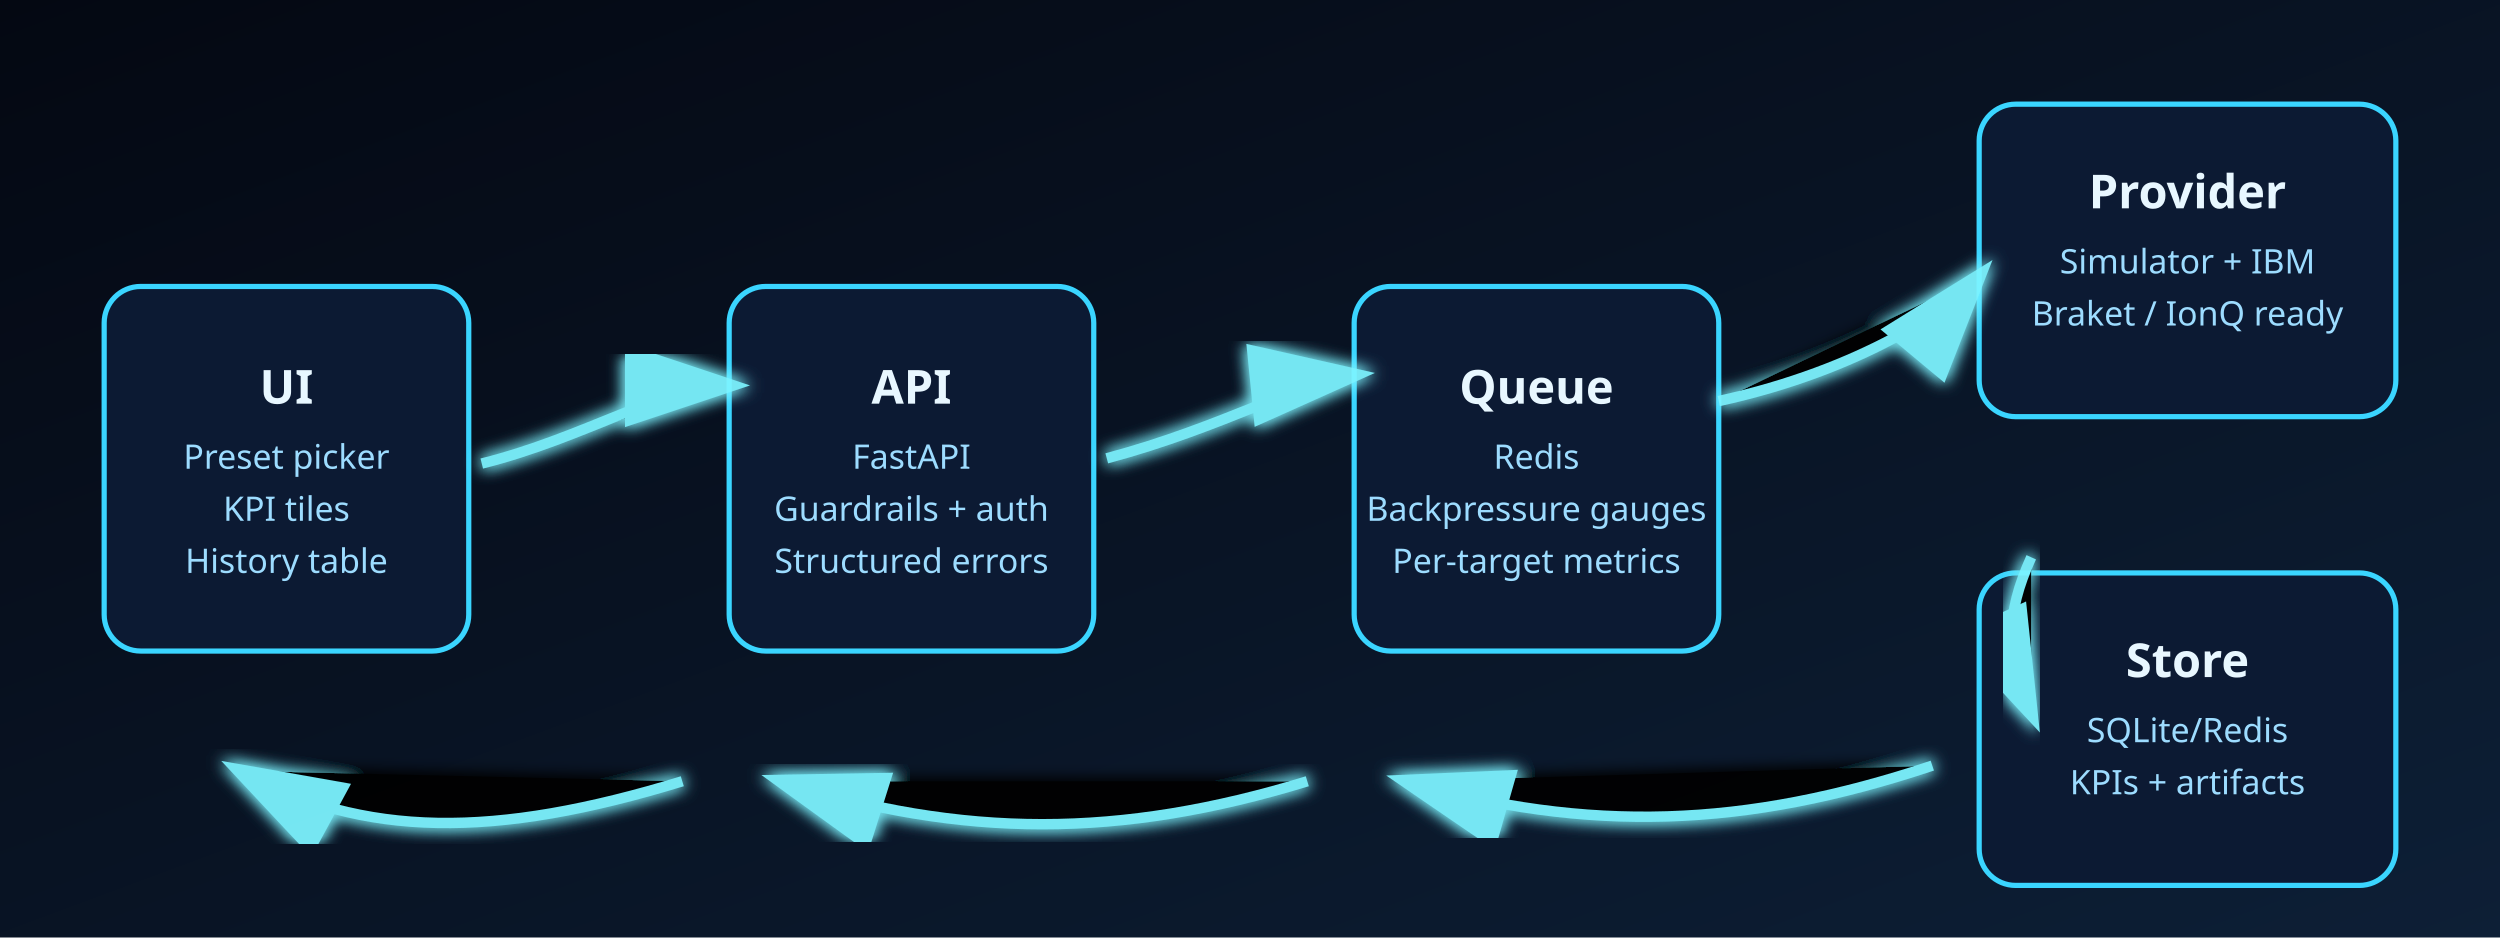
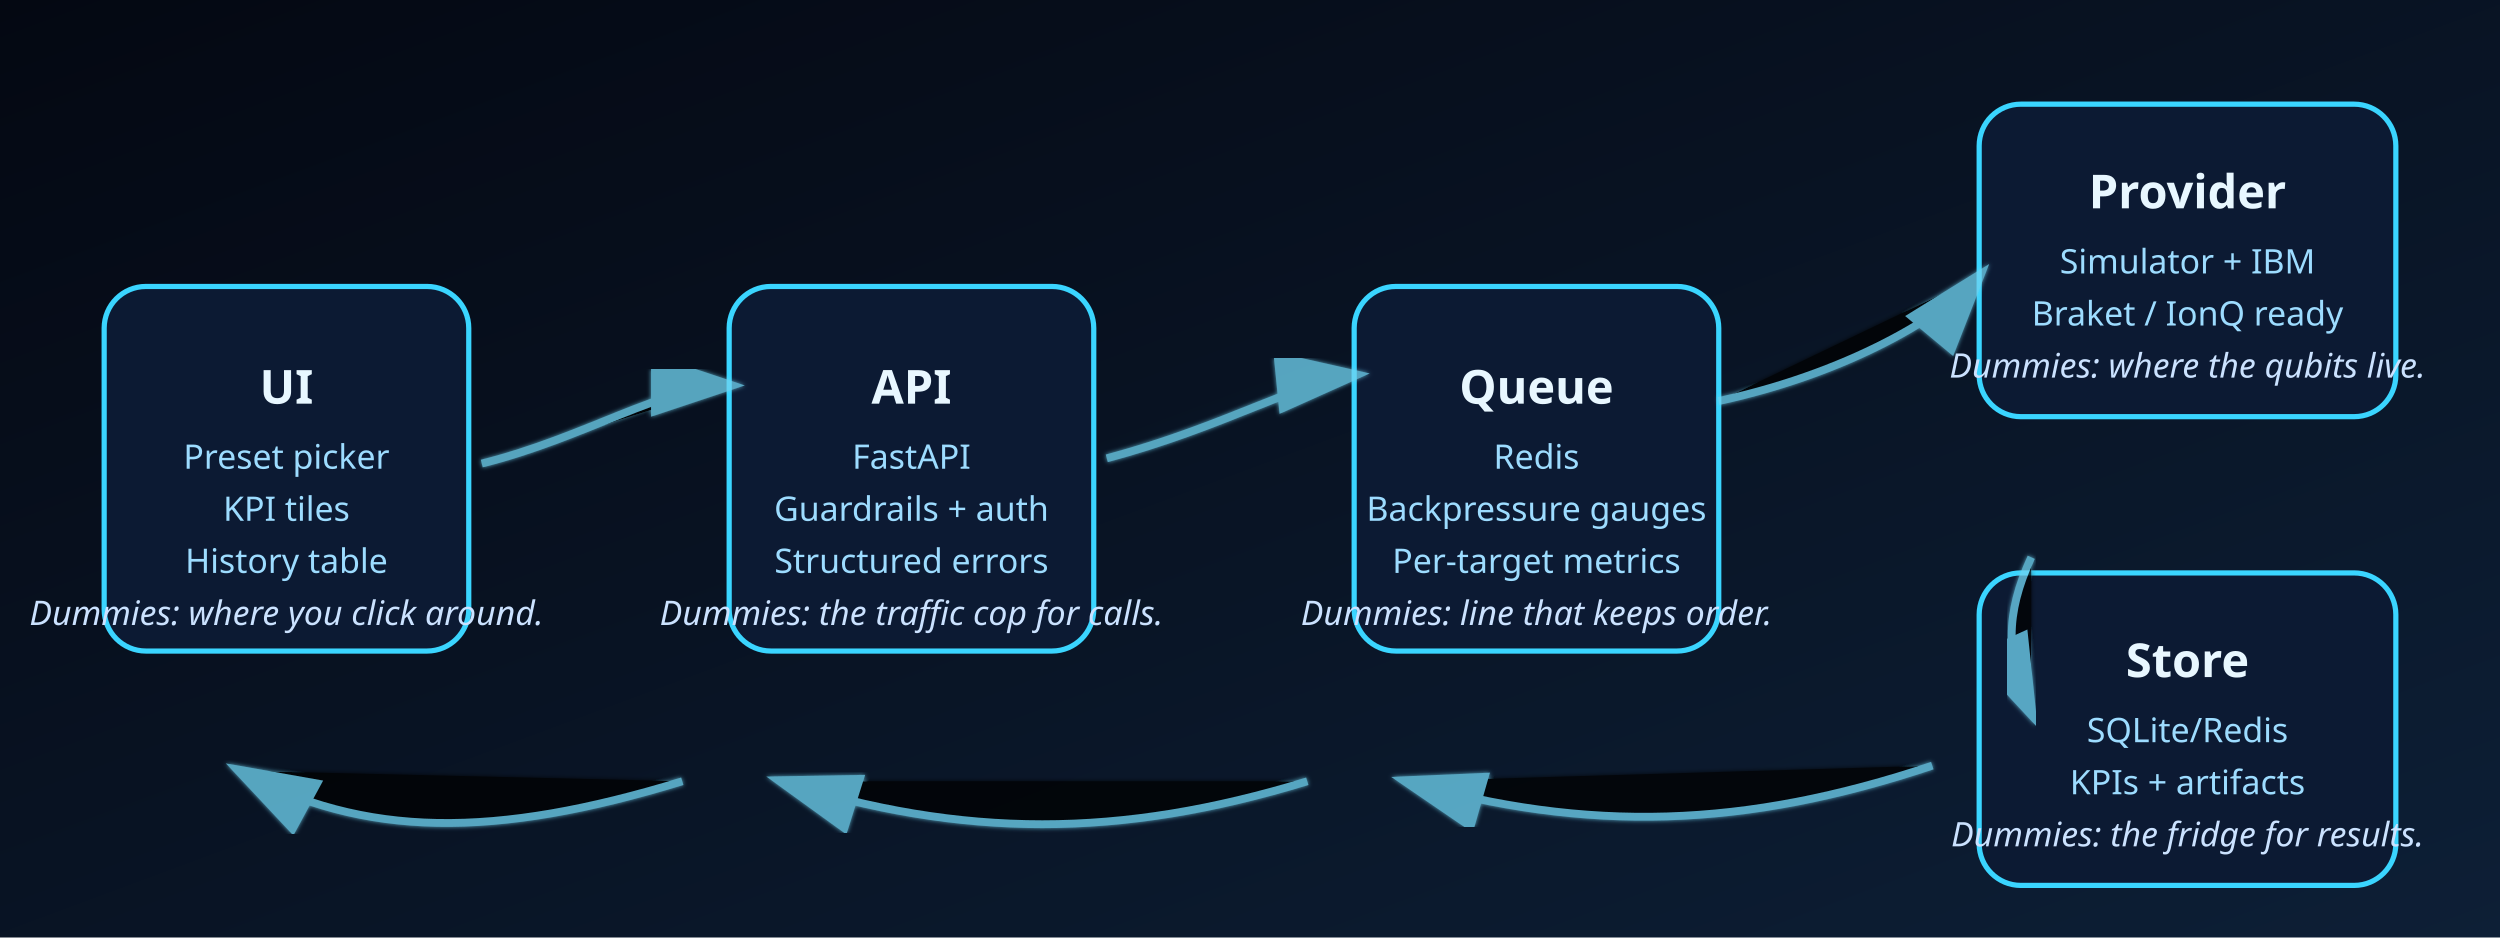
- <svg xmlns="http://www.w3.org/2000/svg" width="960" height="360" viewBox="0 0 960 360" role="img" aria-label="SynQc how it works">
-   <style>
-     .node { fill: #0c1a33; stroke: #3ad5ff; stroke-width: 2; rx: 14; }
-     .label { fill: #e8f7ff; font-family: 'Segoe UI', sans-serif; font-size: 18px; font-weight: 700; text-anchor: middle; }
-     .sub { fill: #9ddcff; font-family: 'Segoe UI', sans-serif; font-size: 13px; text-anchor: middle; }
-     .arrow { stroke: #7bf3ff; stroke-width: 4; marker-end: url(#arrowhead); filter: url(#glow); opacity: 0.94; }
-   </style>
+ <svg aria-label="SynQc how it works" height="360" role="img" viewBox="0 0 960 360" width="960">
+   <style>.node { fill: #0c1a33; stroke: #3ad5ff; stroke-width: 2; } .label { fill: #e8f7ff; font-family: 'Segoe UI', sans-serif; font-size: 18px; font-weight: 700; text-anchor: middle; } .sub { fill: #9ddcff; font-family: 'Segoe UI', sans-serif; font-size: 13px; text-anchor: middle; } .arrow { stroke: #6ed2f0; stroke-width: 3; marker-end: url(#arrowhead); filter: url(#glow); opacity: 0.76; } .helper { fill: #cbe2ff; font-family: 'Segoe UI', sans-serif; font-size: 13px; font-style: italic; text-anchor: middle; }</style>
  <defs>
-     <linearGradient id="bg2" x1="0" y1="0" x2="1" y2="1">
+     <linearGradient id="bg2" x1="0" x2="1" y1="0" y2="1">
      <stop offset="0%" stop-color="#040812" />
      <stop offset="100%" stop-color="#0d1f36" />
    </linearGradient>
-     <marker id="arrowhead" markerWidth="12" markerHeight="8" refX="10" refY="4" orient="auto">
-       <polygon points="0 0, 12 4, 0 8" fill="#7bf3ff" />
+     <marker id="arrowhead" markerHeight="8" markerWidth="12" orient="auto" refX="10" refY="4">
+       <polygon fill="#6ed2f0" points="0 0, 12 4, 0 8" />
    </marker>
-     <filter id="glow" x="-40%" y="-40%" width="180%" height="180%">
-       <feGaussianBlur stdDeviation="3" result="blur" />
+     <filter height="140%" id="glow" width="140%" x="-20%" y="-20%">
+       <feGaussianBlur result="blur" stdDeviation="0.9" />
      <feMerge>
-         <feMergeNode in="blur" />
        <feMergeNode in="blur" />
        <feMergeNode in="SourceGraphic" />
      </feMerge>
    </filter>
  </defs>
-   <rect width="960" height="360" fill="url(#bg2)" />
-   <rect x="40" y="110" width="140" height="140" class="node" />
-   <text x="110" y="155" class="label">UI</text>
-   <text x="110" y="180" class="sub">Preset picker</text>
-   <text x="110" y="200" class="sub">KPI tiles</text>
-   <text x="110" y="220" class="sub">History table</text>
-   <rect x="280" y="110" width="140" height="140" class="node" />
-   <text x="350" y="155" class="label">API</text>
-   <text x="350" y="180" class="sub">FastAPI</text>
-   <text x="350" y="200" class="sub">Guardrails + auth</text>
-   <text x="350" y="220" class="sub">Structured errors</text>
-   <rect x="520" y="110" width="140" height="140" class="node" />
-   <text x="590" y="155" class="label">Queue</text>
-   <text x="590" y="180" class="sub">Redis</text>
-   <text x="590" y="200" class="sub">Backpressure gauges</text>
-   <text x="590" y="220" class="sub">Per-target metrics</text>
-   <rect x="760" y="40" width="160" height="120" class="node" />
-   <text x="840" y="80" class="label">Provider</text>
-   <text x="840" y="105" class="sub">Simulator + IBM</text>
-   <text x="840" y="125" class="sub">Braket / IonQ ready</text>
-   <rect x="760" y="220" width="160" height="120" class="node" />
-   <text x="840" y="260" class="label">Store</text>
-   <text x="840" y="285" class="sub">SQLite/Redis</text>
-   <text x="840" y="305" class="sub">KPIs + artifacts</text>
-   <path d="M185 178 C 225 168 255 148 280 148" class="arrow" />
-   <path d="M425 176 C 470 164 500 146 520 144" class="arrow" />
-   <path d="M660 154 C 715 142 750 118 760 106" class="arrow" />
-   <path d="M840 166 C 840 188 840 202 840 216" class="arrow" />
-   <path d="M780 214 C 770 236 770 252 780 274" class="arrow" />
-   <path d="M742 294 C 670 318 610 320 540 300" class="arrow" />
-   <path d="M502 300 C 430 322 370 322 300 300" class="arrow" />
-   <path d="M262 300 C 190 322 140 322 92 296" class="arrow" />
+   <rect fill="url(#bg2)" height="360" width="960" />
+   <rect class="node" height="140" rx="16" ry="16" width="140" x="40" y="110" />
+   <text class="label" x="110" y="155">UI</text>
+   <text class="sub" x="110" y="180">Preset picker</text>
+   <text class="sub" x="110" y="200">KPI tiles</text>
+   <text class="sub" x="110" y="220">History table</text>
+   <text class="helper" x="110" y="240">Dummies: where you click around.</text>
+   <rect class="node" height="140" rx="16" ry="16" width="140" x="280" y="110" />
+   <text class="label" x="350" y="155">API</text>
+   <text class="sub" x="350" y="180">FastAPI</text>
+   <text class="sub" x="350" y="200">Guardrails + auth</text>
+   <text class="sub" x="350" y="220">Structured errors</text>
+   <text class="helper" x="350" y="240">Dummies: the traffic cop for calls.</text>
+   <rect class="node" height="140" rx="16" ry="16" width="140" x="520" y="110" />
+   <text class="label" x="590" y="155">Queue</text>
+   <text class="sub" x="590" y="180">Redis</text>
+   <text class="sub" x="590" y="200">Backpressure gauges</text>
+   <text class="sub" x="590" y="220">Per-target metrics</text>
+   <text class="helper" x="590" y="240">Dummies: line that keeps order.</text>
+   <rect class="node" height="120" rx="16" ry="16" width="160" x="760" y="40" />
+   <text class="label" x="840" y="80">Provider</text>
+   <text class="sub" x="840" y="105">Simulator + IBM</text>
+   <text class="sub" x="840" y="125">Braket / IonQ ready</text>
+   <text class="helper" x="840" y="145">Dummies: where the qubits live.</text>
+   <rect class="node" height="120" rx="16" ry="16" width="160" x="760" y="220" />
+   <text class="label" x="840" y="260">Store</text>
+   <text class="sub" x="840" y="285">SQLite/Redis</text>
+   <text class="sub" x="840" y="305">KPIs + artifacts</text>
+   <text class="helper" x="840" y="325">Dummies: the fridge for results.</text>
+   <path class="arrow" d="M185 178 C 225 168 255 148 280 148" />
+   <path class="arrow" d="M425 176 C 470 164 500 146 520 144" />
+   <path class="arrow" d="M660 154 C 715 142 750 118 760 106" />
+   <path class="arrow" d="M840 166 C 840 188 840 202 840 216" />
+   <path class="arrow" d="M780 214 C 770 236 770 252 780 274" />
+   <path class="arrow" d="M742 294 C 670 318 610 320 540 300" />
+   <path class="arrow" d="M502 300 C 430 322 370 322 300 300" />
+   <path class="arrow" d="M262 300 C 190 322 140 322 92 296" />
</svg>
